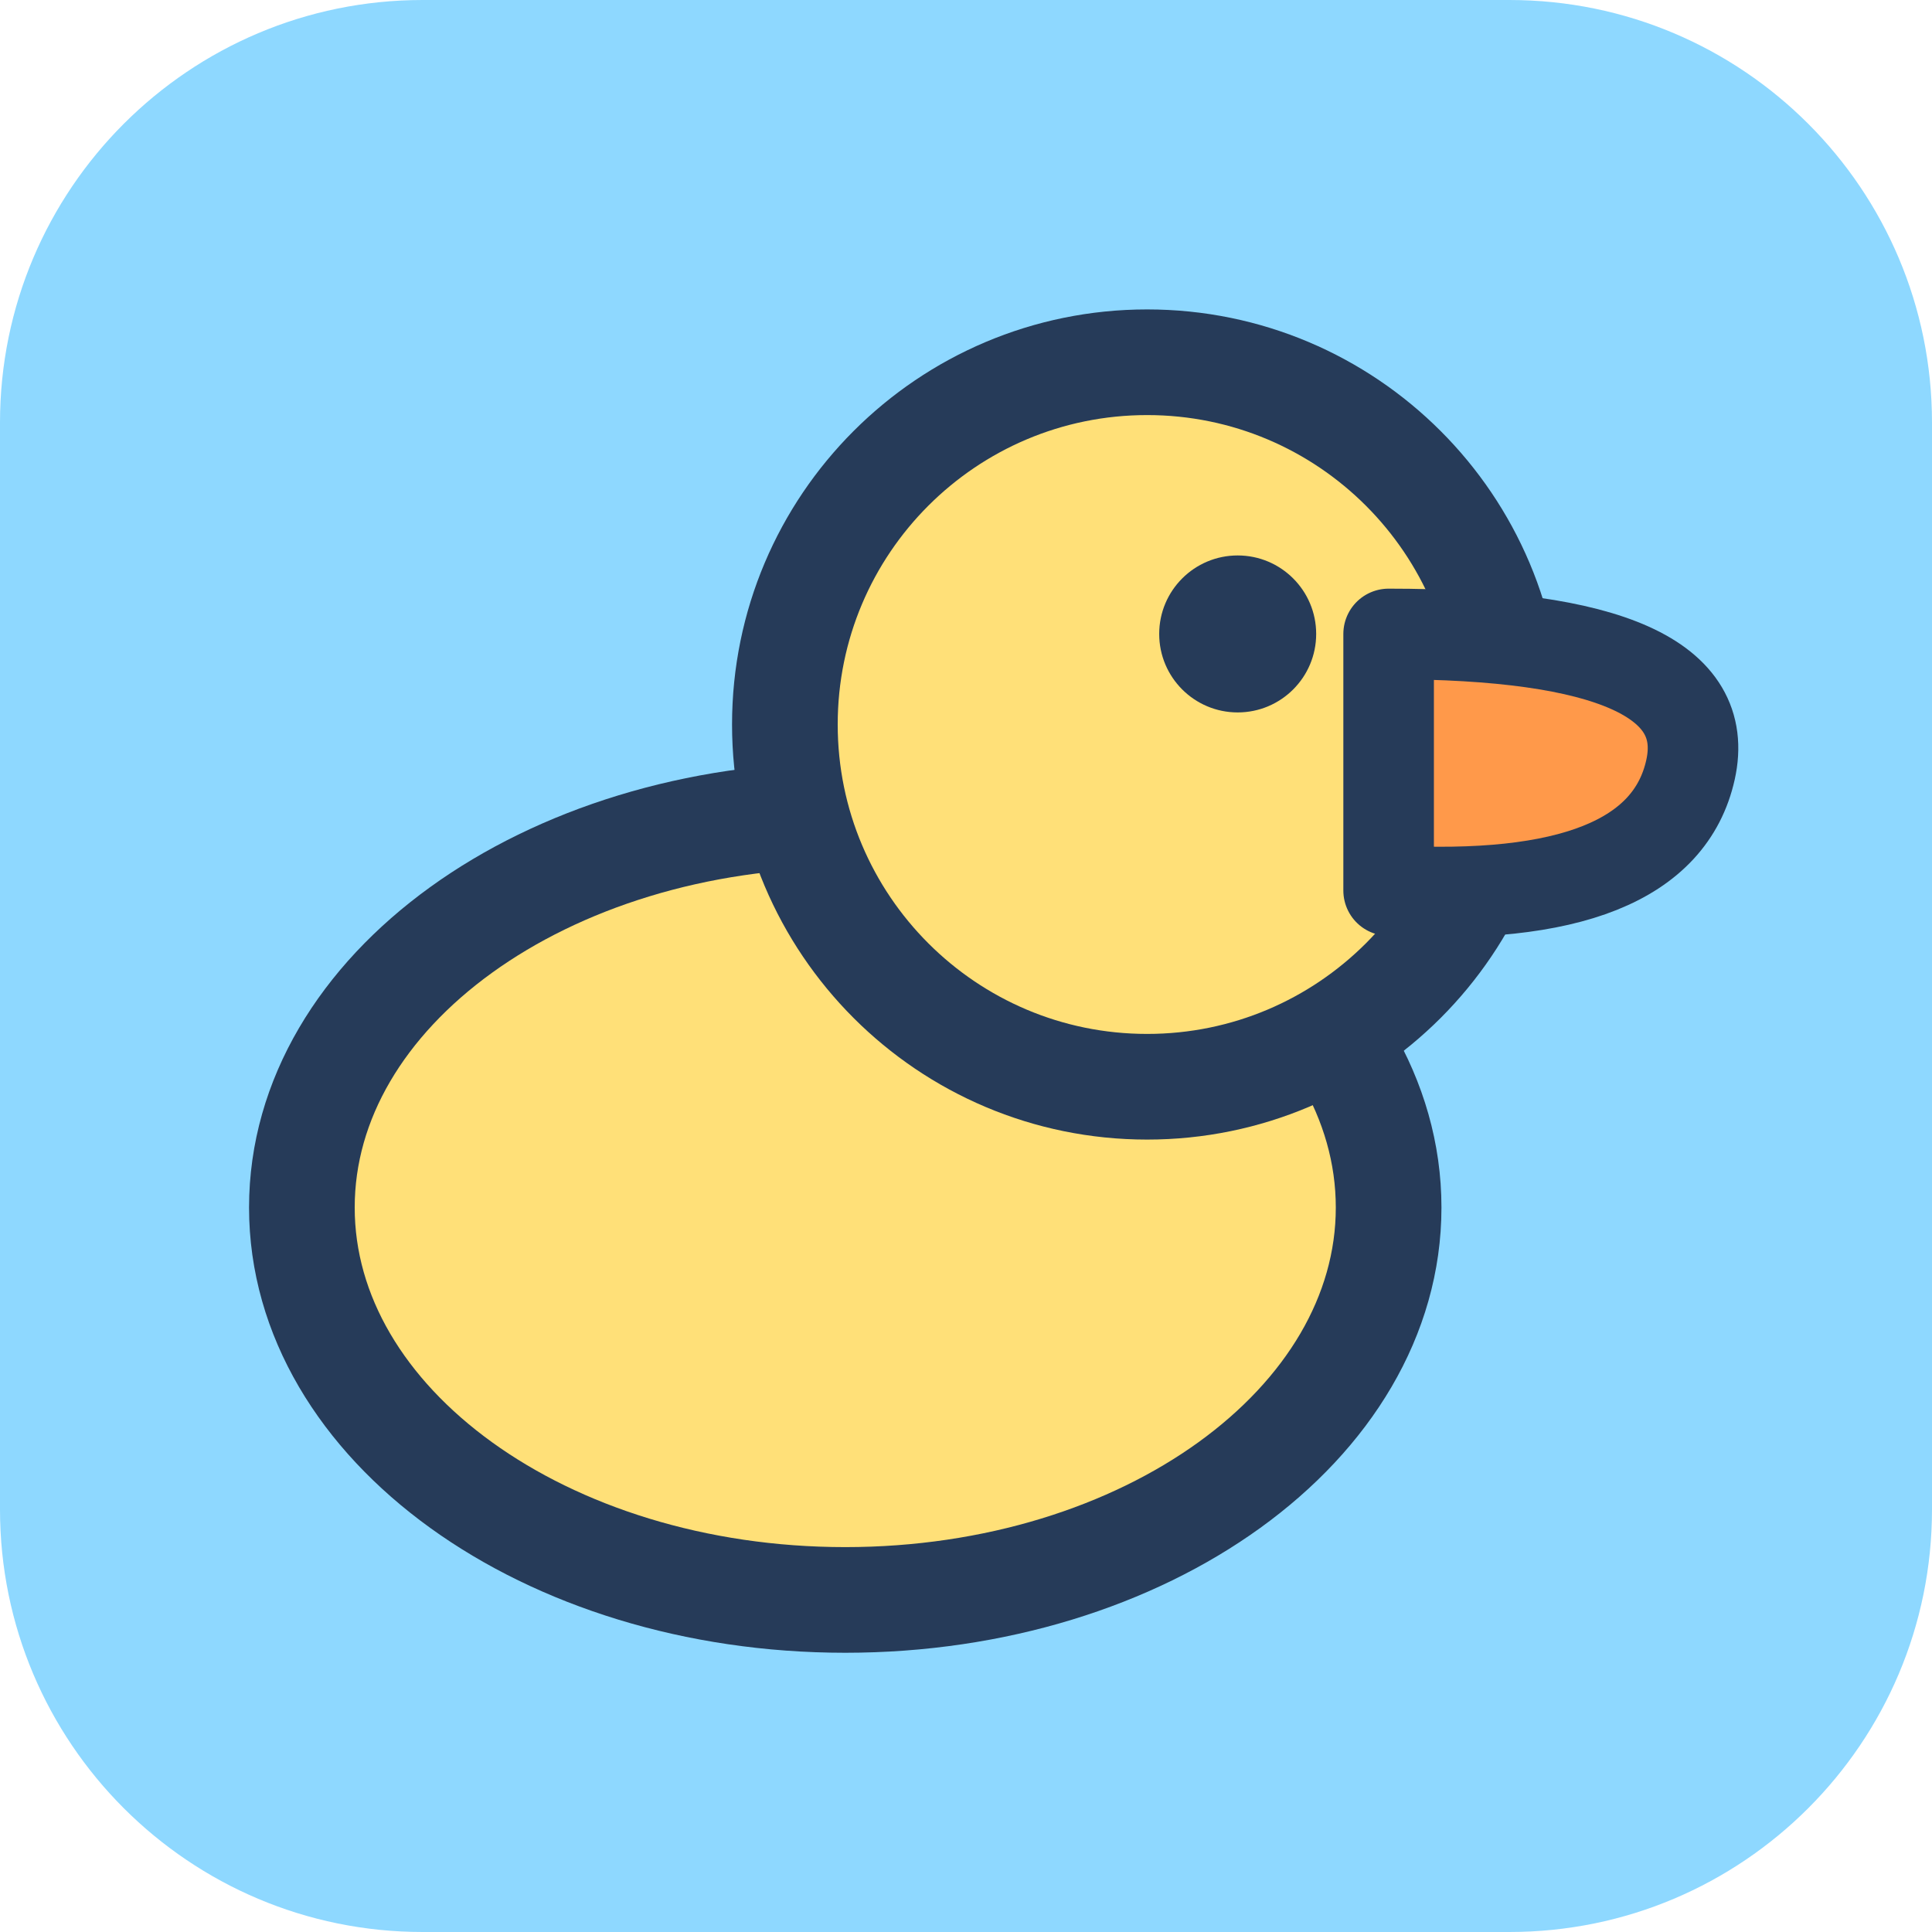
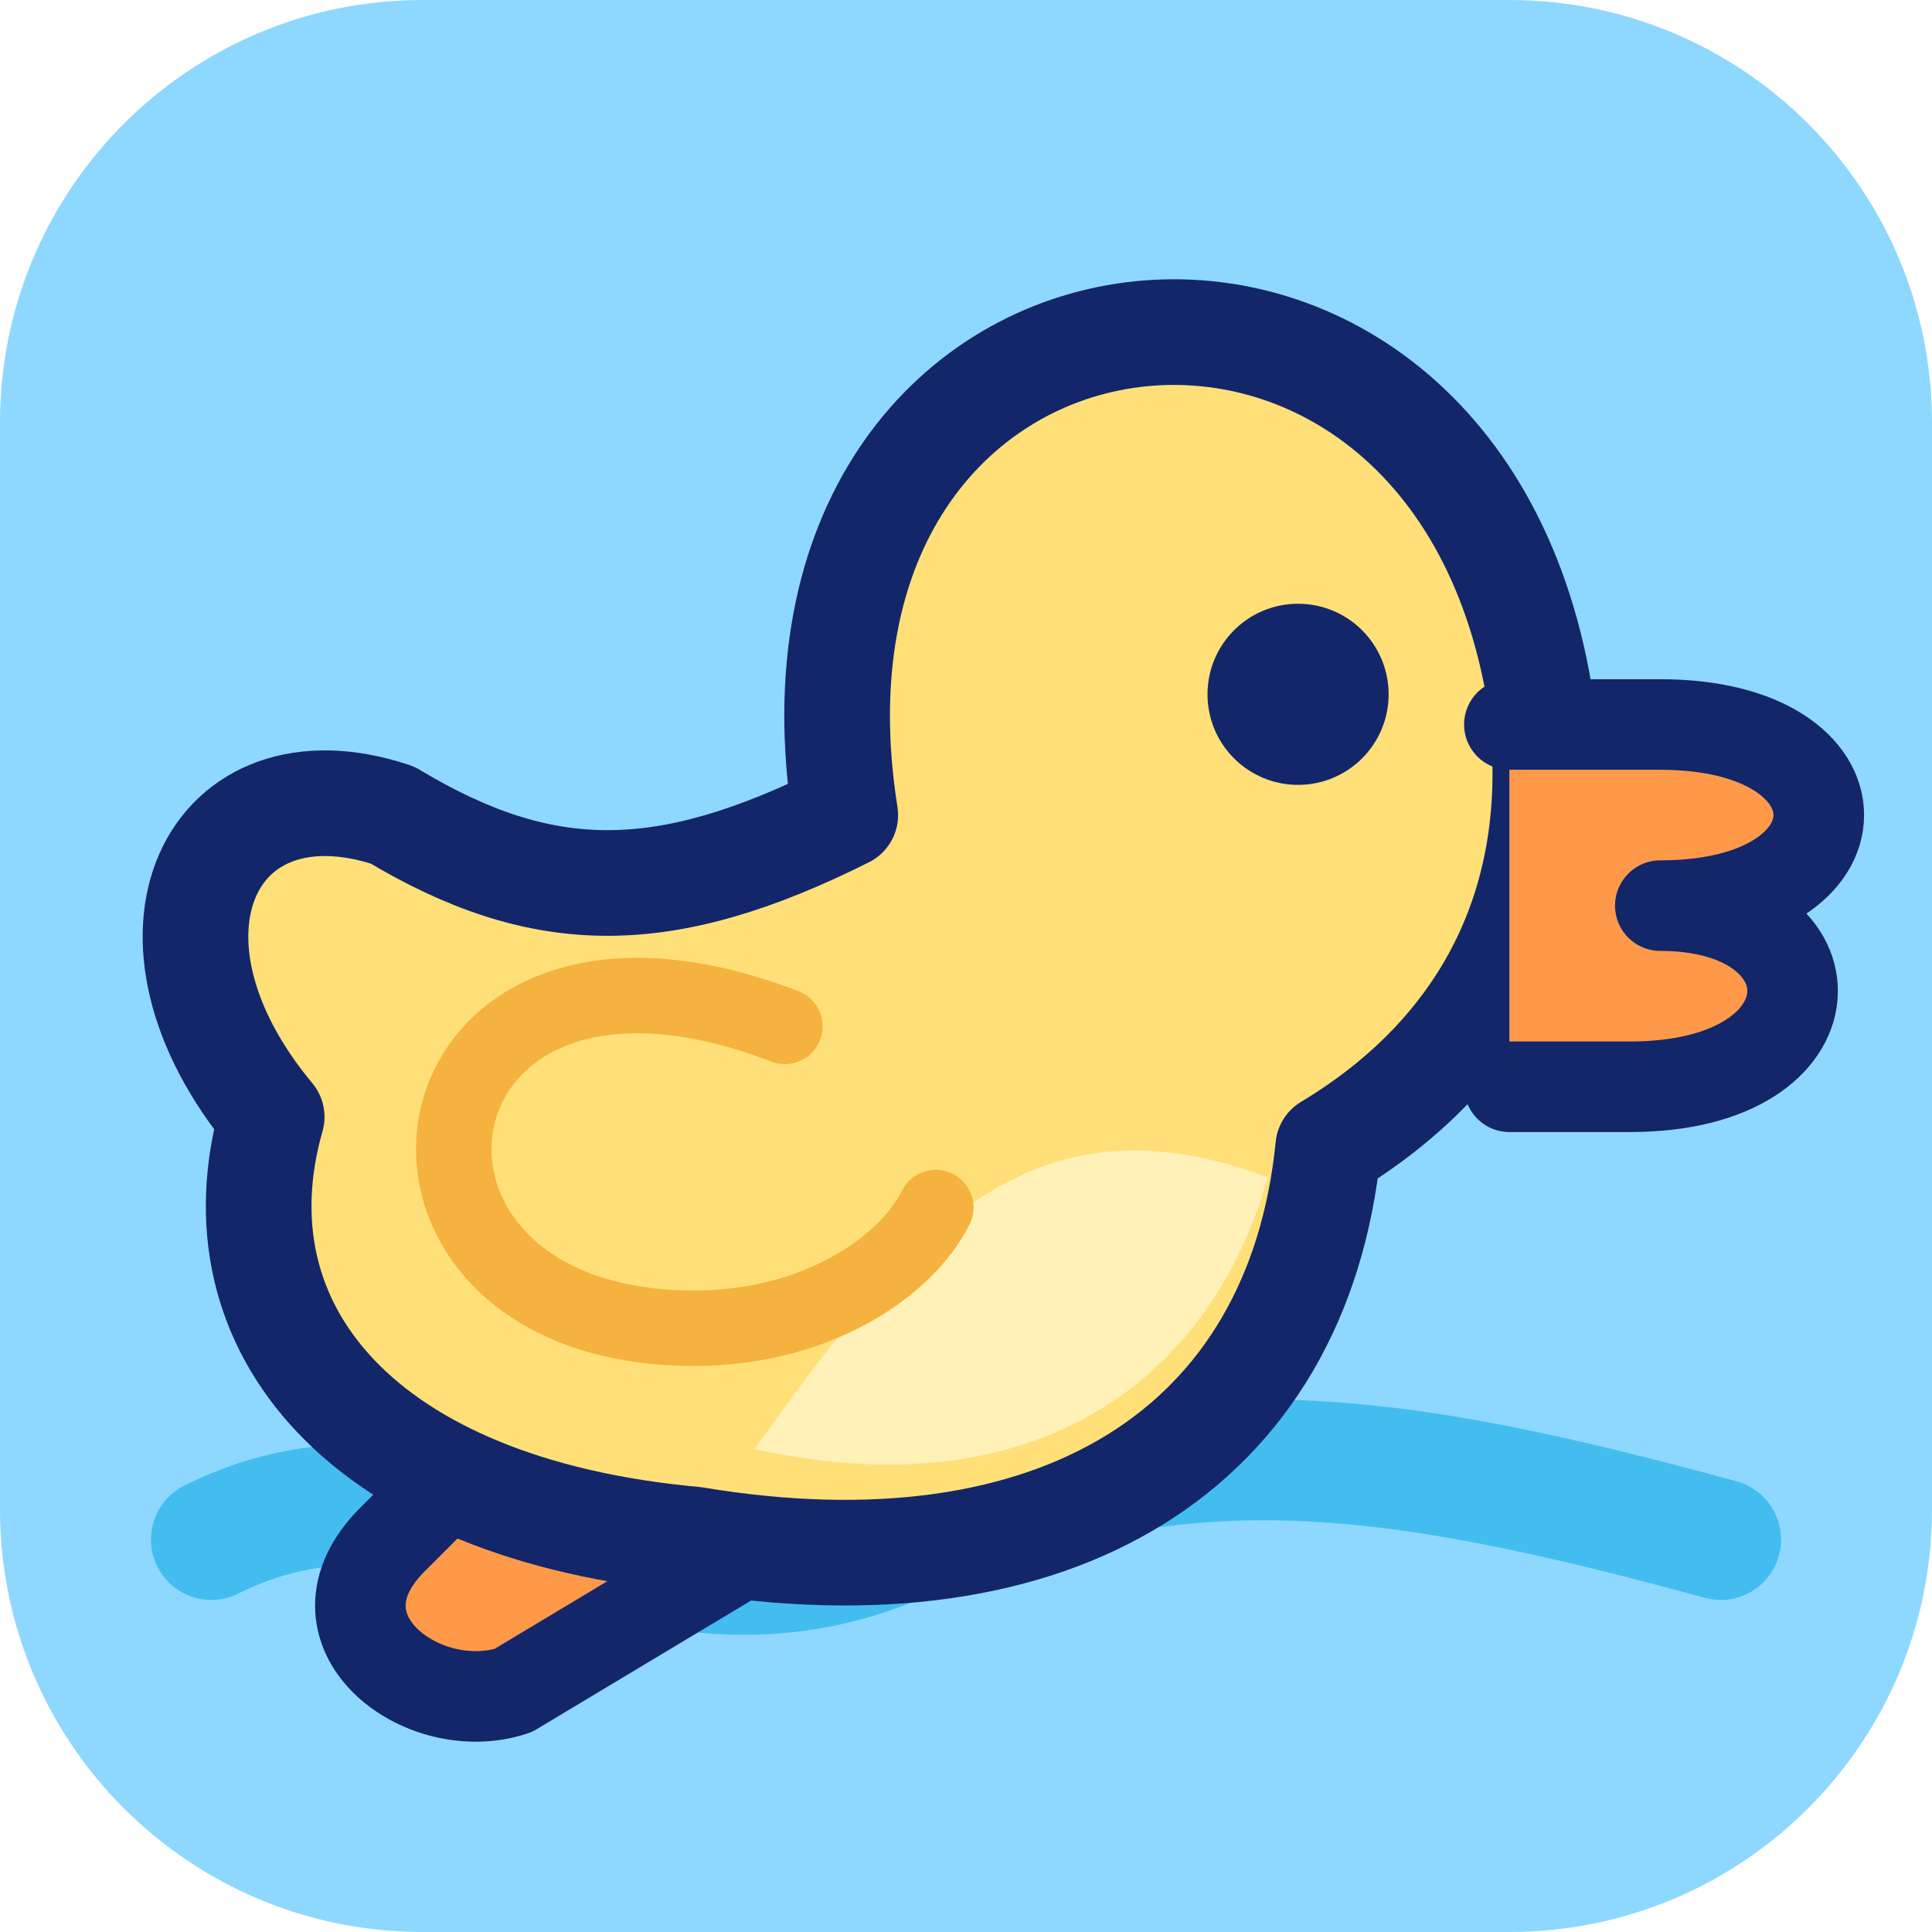
- <svg xmlns="http://www.w3.org/2000/svg" viewBox="0 0 64 64">
+ <svg xmlns="http://www.w3.org/2000/svg" viewBox="0 0 64 64" role="img" aria-labelledby="title">
  <rect width="64" height="64" rx="14" fill="#8ED8FF" />
-   <ellipse cx="28" cy="40" rx="18" ry="13" fill="#FFE078" stroke="#263B59" stroke-width="3.5" />
-   <circle cx="38" cy="24" r="12" fill="#FFE078" stroke="#263B59" stroke-width="3.5" />
-   <path d="M46 21q11 0 10 4.5t-10 4z" fill="#FF994A" stroke="#263B59" stroke-width="3" stroke-linejoin="round" />
-   <circle cx="41" cy="21" r="2.6" fill="#263B59" />
+   <path d="M7 51c8-4 14 4 23 0s16-3 27 0" fill="none" stroke="#43BDF0" stroke-width="4" stroke-linecap="round" />
+   <path d="m20 44-7 7c-3 3 1 6 4 5l10-6" fill="#FF994A" stroke="#13266A" stroke-width="3" stroke-linejoin="round" />
+   <path d="M28 27C25 8 48 5 51 23c1 7-2 12-7 15-1 10-9 15-21 13C12 50 7 44 9 37c-5-6-2-12 4-10 5 3 9 3 15 0Z" fill="#FFE078" stroke="#13266A" stroke-width="3.5" stroke-linejoin="round" />
+   <path d="M25 48c5-7 9-12 17-9-2 7-8 11-17 9Z" fill="#FFF1B8" />
+   <path d="M26 34c-13-5-15 10-3 10 4 0 7-2 8-4" fill="#FFE078" stroke="#F5B23F" stroke-width="2.5" stroke-linecap="round" />
+   <path d="M50 24h5c7 0 7 6 0 6 6 0 6 6-1 6h-4" fill="#FF994A" stroke="#13266A" stroke-width="3" stroke-linecap="round" stroke-linejoin="round" />
+   <circle cx="43" cy="23" r="3" fill="#13266A" />
</svg>
